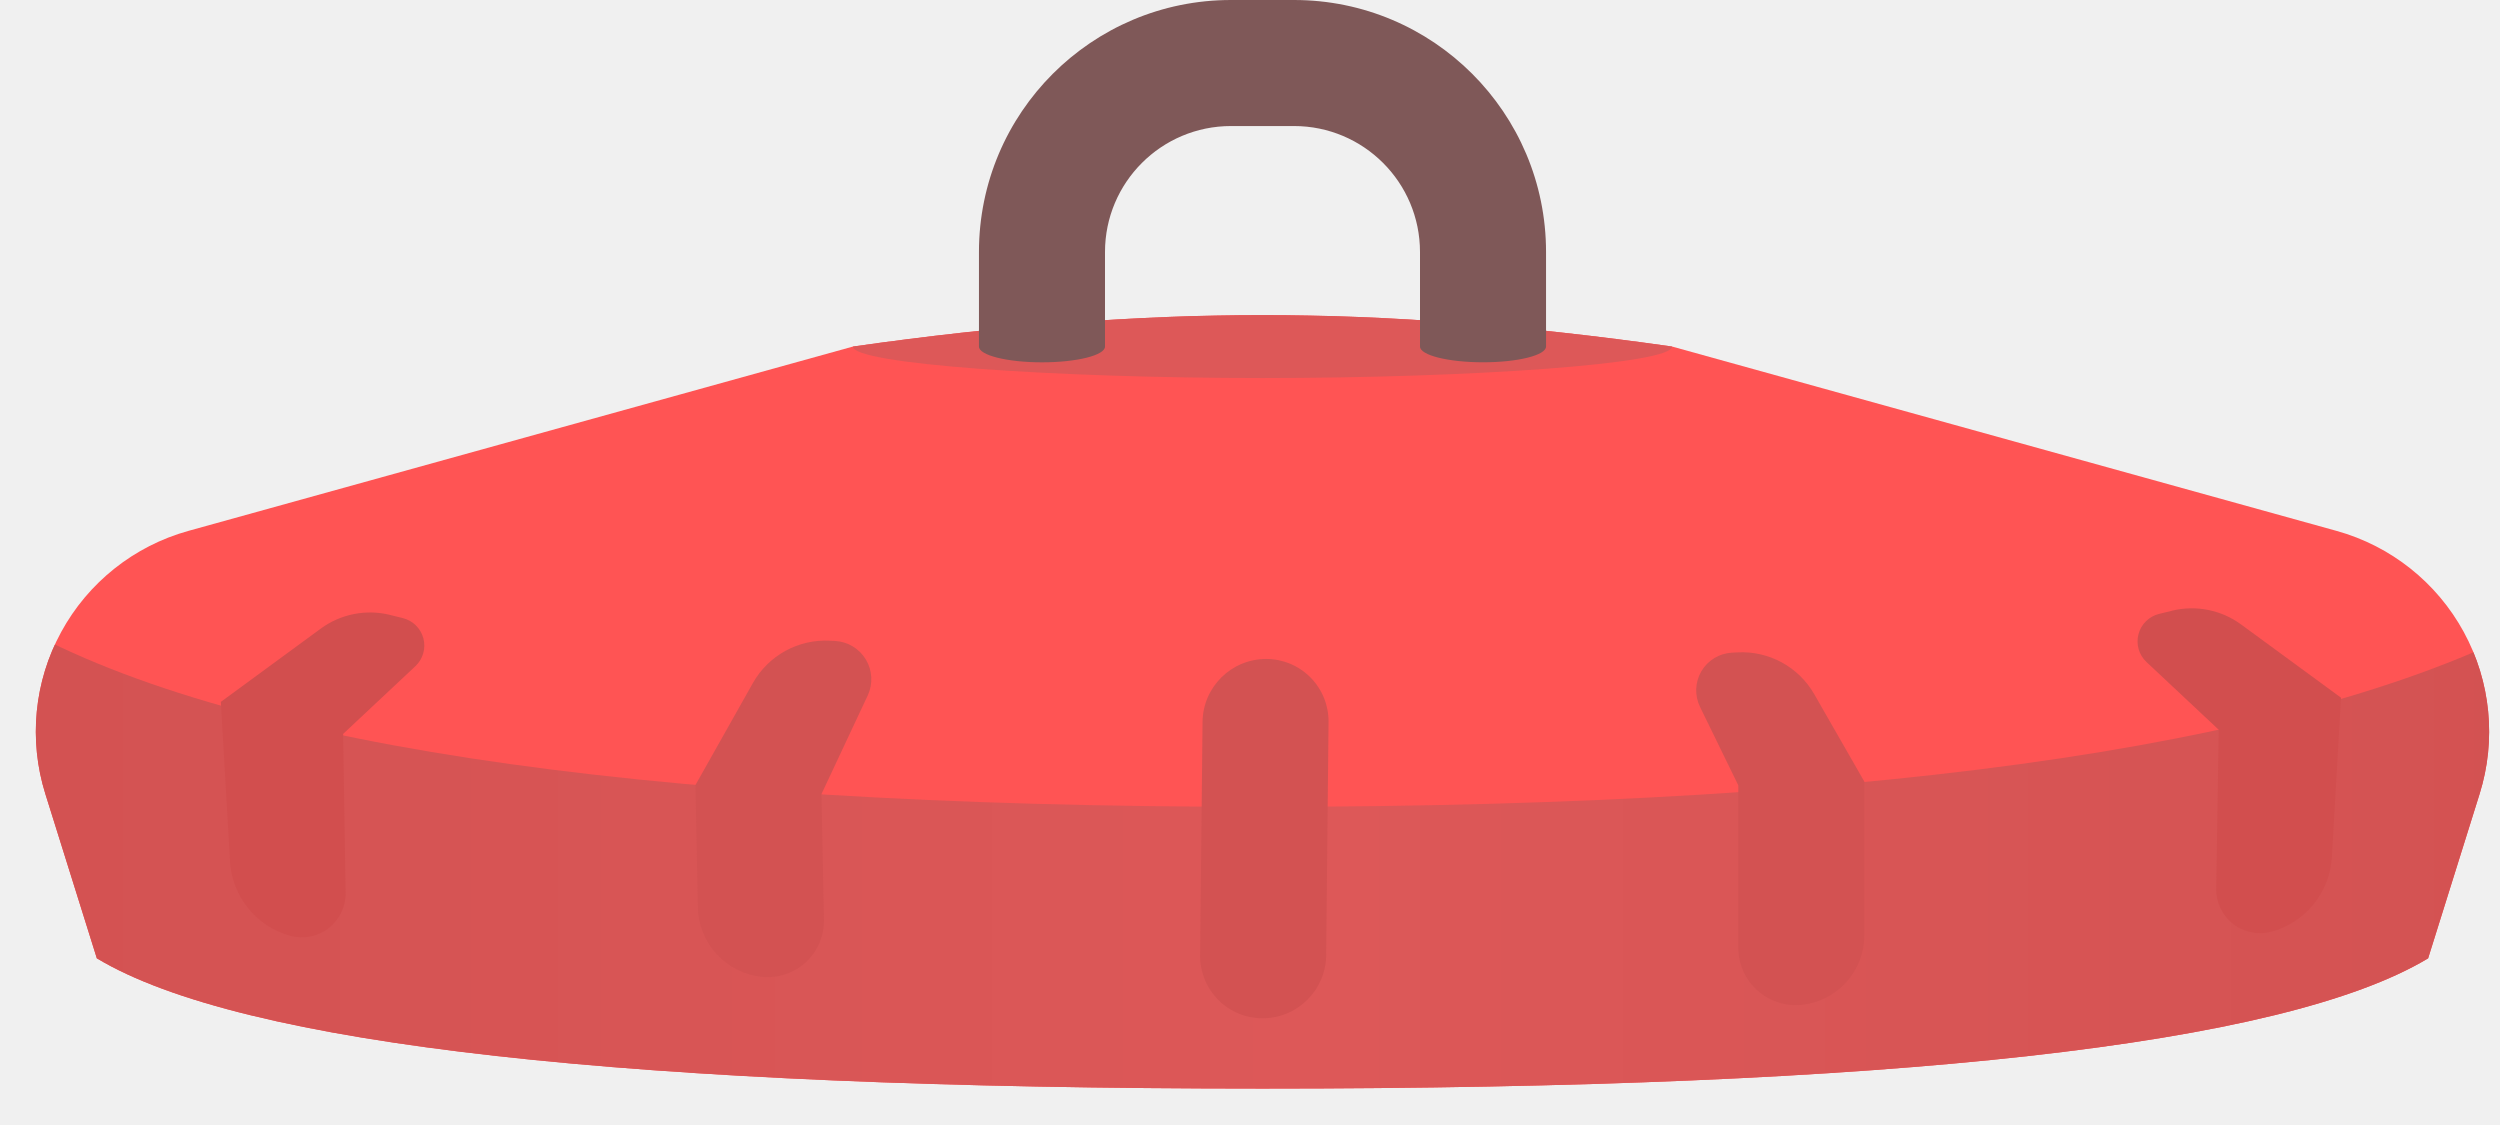
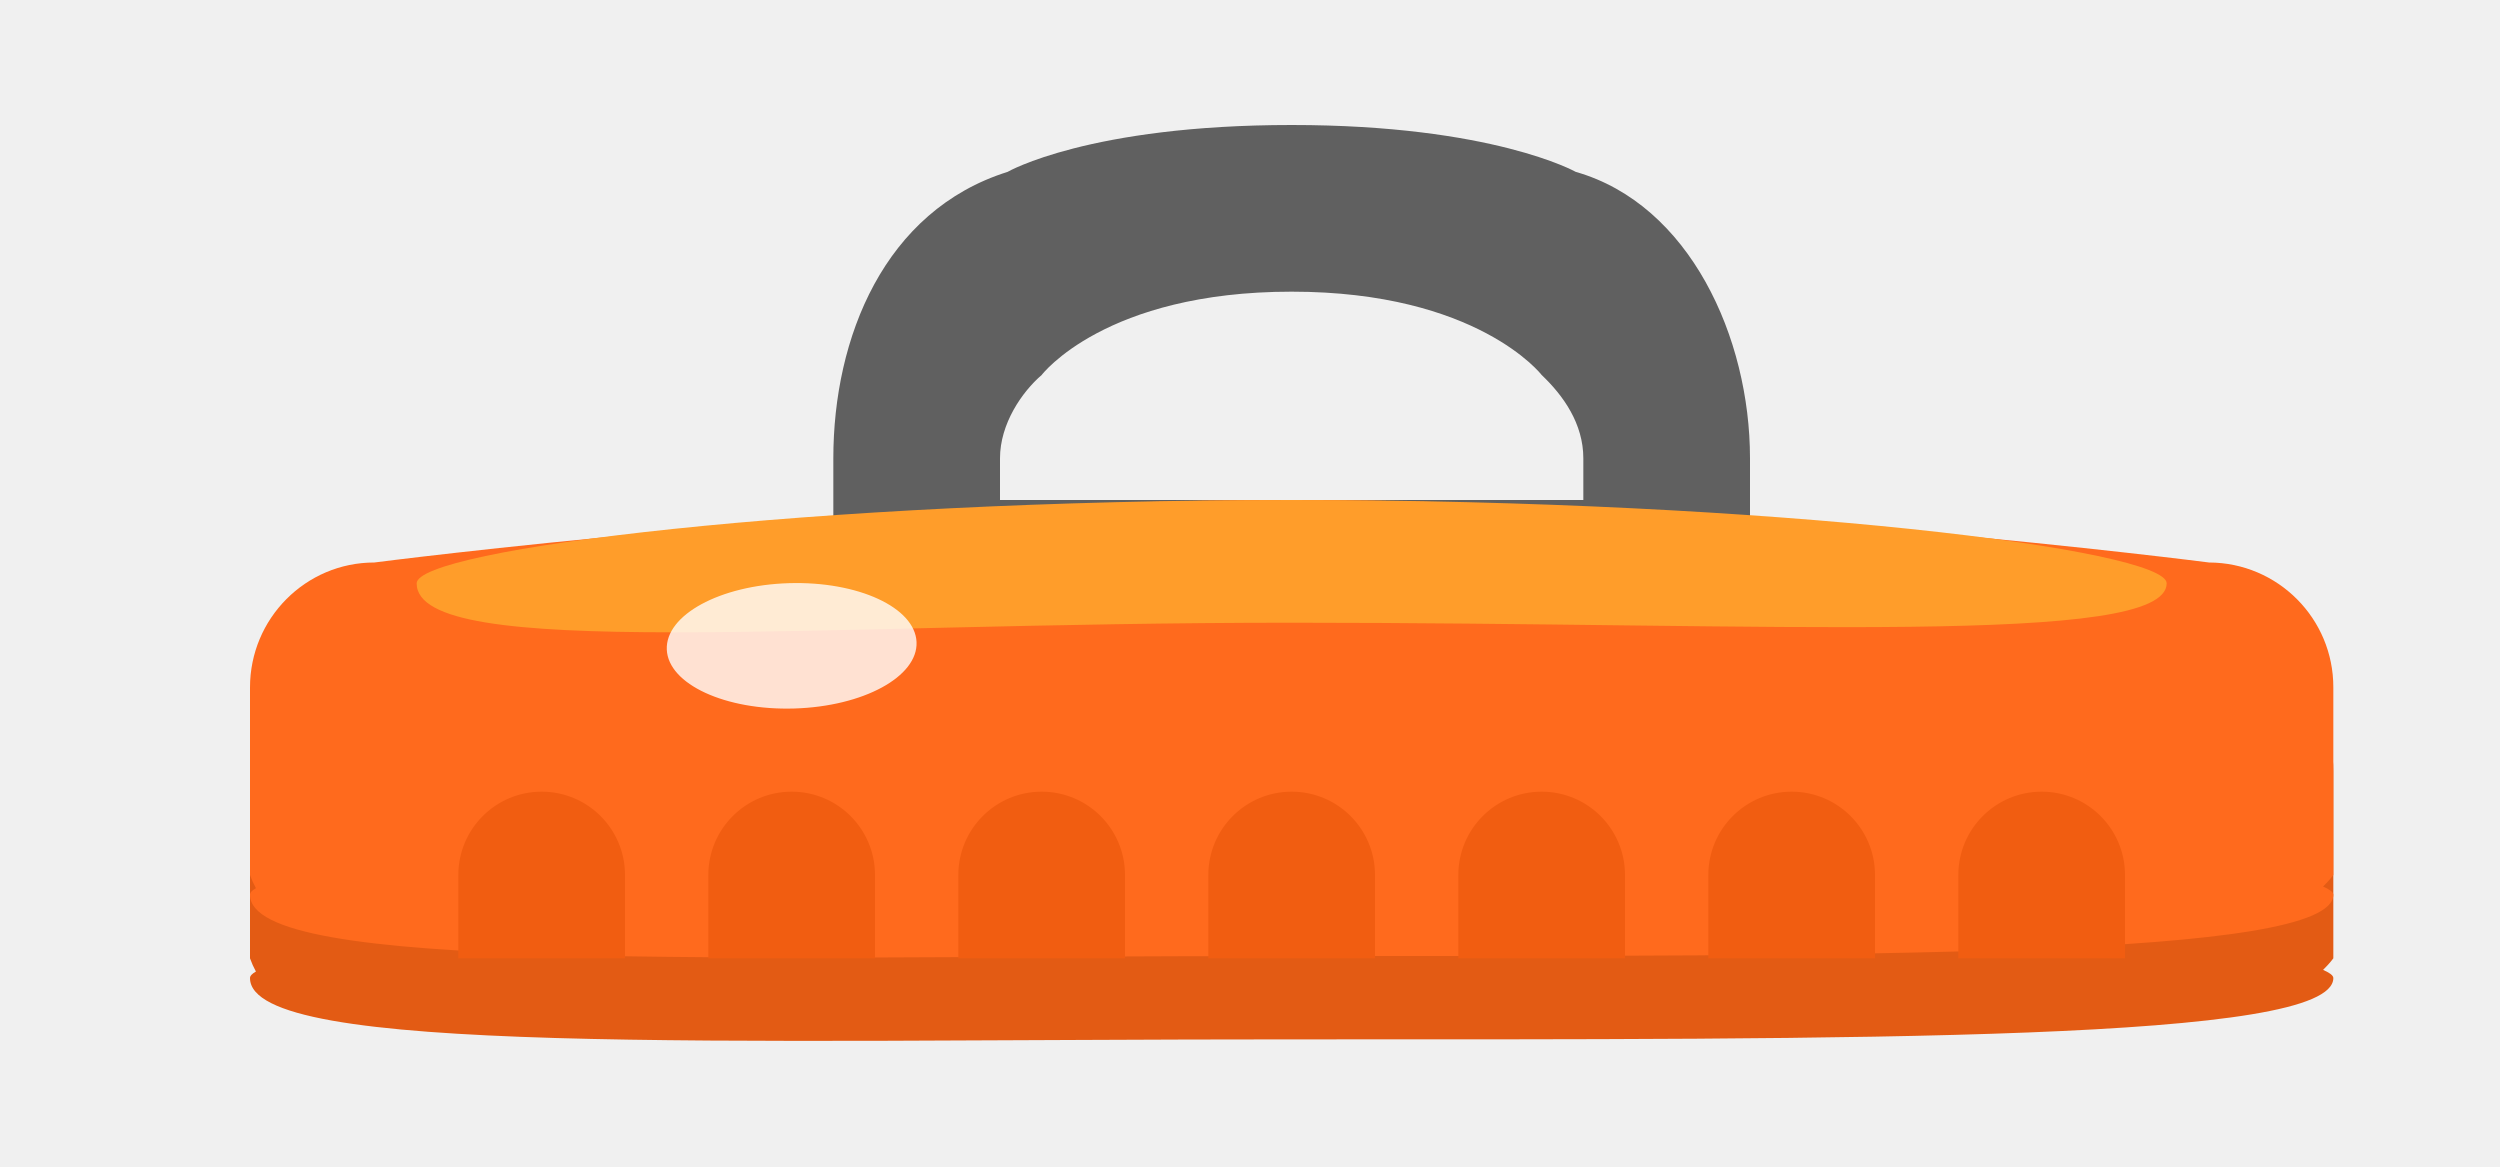
- <svg xmlns="http://www.w3.org/2000/svg" xmlns:xlink="http://www.w3.org/1999/xlink" width="60" height="27" viewBox="0 0 60 27">
-   <defs>
-     <path id="a" d="M4.223 5.18L20.171.756C23.699.252 26.976 0 30 0c3.024 0 6.3.252 9.83.756L55.776 5.18a5 5 0 0 1 3.435 6.312l-1.236 3.947C54.51 17.523 45.185 18.565 30 18.565c-15.185 0-24.51-1.042-27.976-3.126L.788 11.492A5 5 0 0 1 4.223 5.18z" />
-     <linearGradient id="b" x1="100%" x2="0%" y1="50%" y2="50%">
-       <stop offset="0%" stop-color="#D35252" />
-       <stop offset="48.264%" stop-color="#DD5858" />
-       <stop offset="100%" stop-color="#D35252" />
-     </linearGradient>
-   </defs>
-   <g fill="none" fill-rule="evenodd">
-     <g transform="translate(.3 7.561)">
-       <mask id="c" fill="#fff">
-         <use xlink:href="#a" />
-       </mask>
-       <use fill="#FF5454" fill-rule="nonzero" xlink:href="#a" />
-       <path fill="url(#b)" fill-rule="nonzero" d="M-.399 7.14C4.654 10.249 14.787 11.803 30 11.803c15.213 0 25.546-1.554 31-4.661l-1.734 7.875c-4.298 2.494-14.053 3.74-29.266 3.74-15.213 0-25.196-1.222-29.95-3.667L-.399 7.14z" mask="url(#c)" />
-       <path fill="#DD5858" fill-rule="nonzero" d="M30 1.512c5.011 0 9.83-.338 9.83-.756C39.83.34 35.01 0 30 0s-9.83.339-9.83.756c0 .418 4.819.756 9.83.756z" mask="url(#c)" />
-     </g>
-     <path fill="#7F5858" fill-rule="nonzero" d="M37.105 8.317c0 .209-.677.378-1.512.378s-1.513-.17-1.513-.378V6.05a3.024 3.024 0 0 0-3.024-3.025h-1.512A3.024 3.024 0 0 0 26.52 6.05v2.268c0 .209-.678.378-1.513.378-.835 0-1.512-.17-1.512-.378V6.05A6.049 6.049 0 0 1 29.544 0h1.512a6.049 6.049 0 0 1 6.049 6.049v2.268z" />
-     <path fill="#D35252" fill-rule="nonzero" d="M30.389 15.815a1.497 1.497 0 0 1 1.496 1.512l-.057 5.6a1.528 1.528 0 0 1-1.528 1.512 1.497 1.497 0 0 1-1.497-1.512l.058-5.6a1.528 1.528 0 0 1 1.528-1.512zM19.918 15.377l.124.006a.92.92 0 0 1 .783 1.309l-1.11 2.366.06 3.015a1.351 1.351 0 0 1-1.483 1.372 1.71 1.71 0 0 1-1.543-1.667l-.059-2.936 1.38-2.45a2 2 0 0 1 1.848-1.015zM41.7 15.657l-.134.007a.905.905 0 0 0-.766 1.3l.919 1.884v3.897a1.379 1.379 0 0 0 1.512 1.372 1.675 1.675 0 0 0 1.512-1.667v-3.694l-1.202-2.097a2 2 0 0 0-1.84-1.002z" />
-     <path fill="#D24E4E" fill-rule="nonzero" d="M52.127 14.658l-.31.076a.679.679 0 0 0-.302 1.154l1.734 1.626-.06 3.813a1.053 1.053 0 0 0 1.336 1.031 1.971 1.971 0 0 0 1.44-1.785l.22-3.828-2.399-1.758a2 2 0 0 0-1.659-.33zM9.357 14.758l.31.076a.679.679 0 0 1 .303 1.154l-1.735 1.626.06 3.813a1.053 1.053 0 0 1-1.335 1.031 1.971 1.971 0 0 1-1.44-1.785l-.22-3.828 2.398-1.758a2 2 0 0 1 1.66-.33z" />
-   </g>
+ <svg xmlns="http://www.w3.org/2000/svg" width="60" height="28">
+   <path fill="none" fill-rule="evenodd" d="M0 2h60v26H0V2z" opacity=".4" />
+   <path fill="#606060" fill-rule="evenodd" d="M20 15v-4c0-2.9 1.224-5.945 4.182-6.875C24.182 4.125 26.128 3 31 3c4.822 0 6.818 1.125 6.818 1.125C40.551 4.906 42 8.1 42 11v4H20zm18-4c0-.828-.476-1.503-1-2 0 0-1.536-2-6-2-4.485 0-6 2-6 2-.473.407-1 1.172-1 2v1h14v-1z" />
+   <path fill="#E35B14" fill-rule="evenodd" d="M56 23.473c0 1.521-11.193 1.472-25 1.472s-25 .403-25-1.472c0-.053.051-.105.142-.156A2.225 2.225 0 0 1 6 23v-1-3.5c0-1.657 1.336-3 2.983-3 0 0 11.555-1.5 21.985-1.5 10.451 0 22.049 1.5 22.049 1.5a2.992 2.992 0 0 1 2.983 3V23s-.087.122-.246.277c.145.064.246.129.246.196z" />
+   <path fill="#FF6A1D" fill-rule="evenodd" d="M56 21.473c0 1.521-11.193 1.472-25 1.472s-25 .403-25-1.472c0-.053.051-.105.142-.156A2.225 2.225 0 0 1 6 21v-1-3.5c0-1.657 1.336-3 2.983-3 0 0 11.555-1.5 21.985-1.5 10.451 0 22.049 1.5 22.049 1.5a2.992 2.992 0 0 1 2.983 3V21s-.087.121-.246.277c.145.064.246.129.246.196z" />
+   <path fill="#F15D11" fill-rule="evenodd" d="M47 23v-2a2 2 0 1 1 4 0v2h-4zm-6-2a2 2 0 1 1 4 0v2h-4v-2zm-6 0a2 2 0 1 1 4 0v2h-4v-2zm-6 0a2 2 0 1 1 4 0v2h-4v-2zm-6 0a2 2 0 1 1 4 0v2h-4v-2zm-6 0a2 2 0 1 1 4 0v2h-4v-2zm-6 0a2 2 0 1 1 4 0v2h-4v-2z" />
+   <path fill="#FF9D2A" fill-rule="evenodd" d="M31 12c11.598 0 21 1.187 21 2 0 1.521-9.402.945-21 .945s-21 .93-21-.945c0-.813 9.402-2 21-2z" />
+   <path fill="#FFF" fill-rule="evenodd" d="M21.997 15.409c.036.831-1.277 1.545-2.932 1.595-1.655.05-3.026-.583-3.062-1.413-.036-.831 1.277-1.545 2.932-1.595 1.655-.05 3.026.583 3.062 1.413z" opacity=".8" />
</svg>
